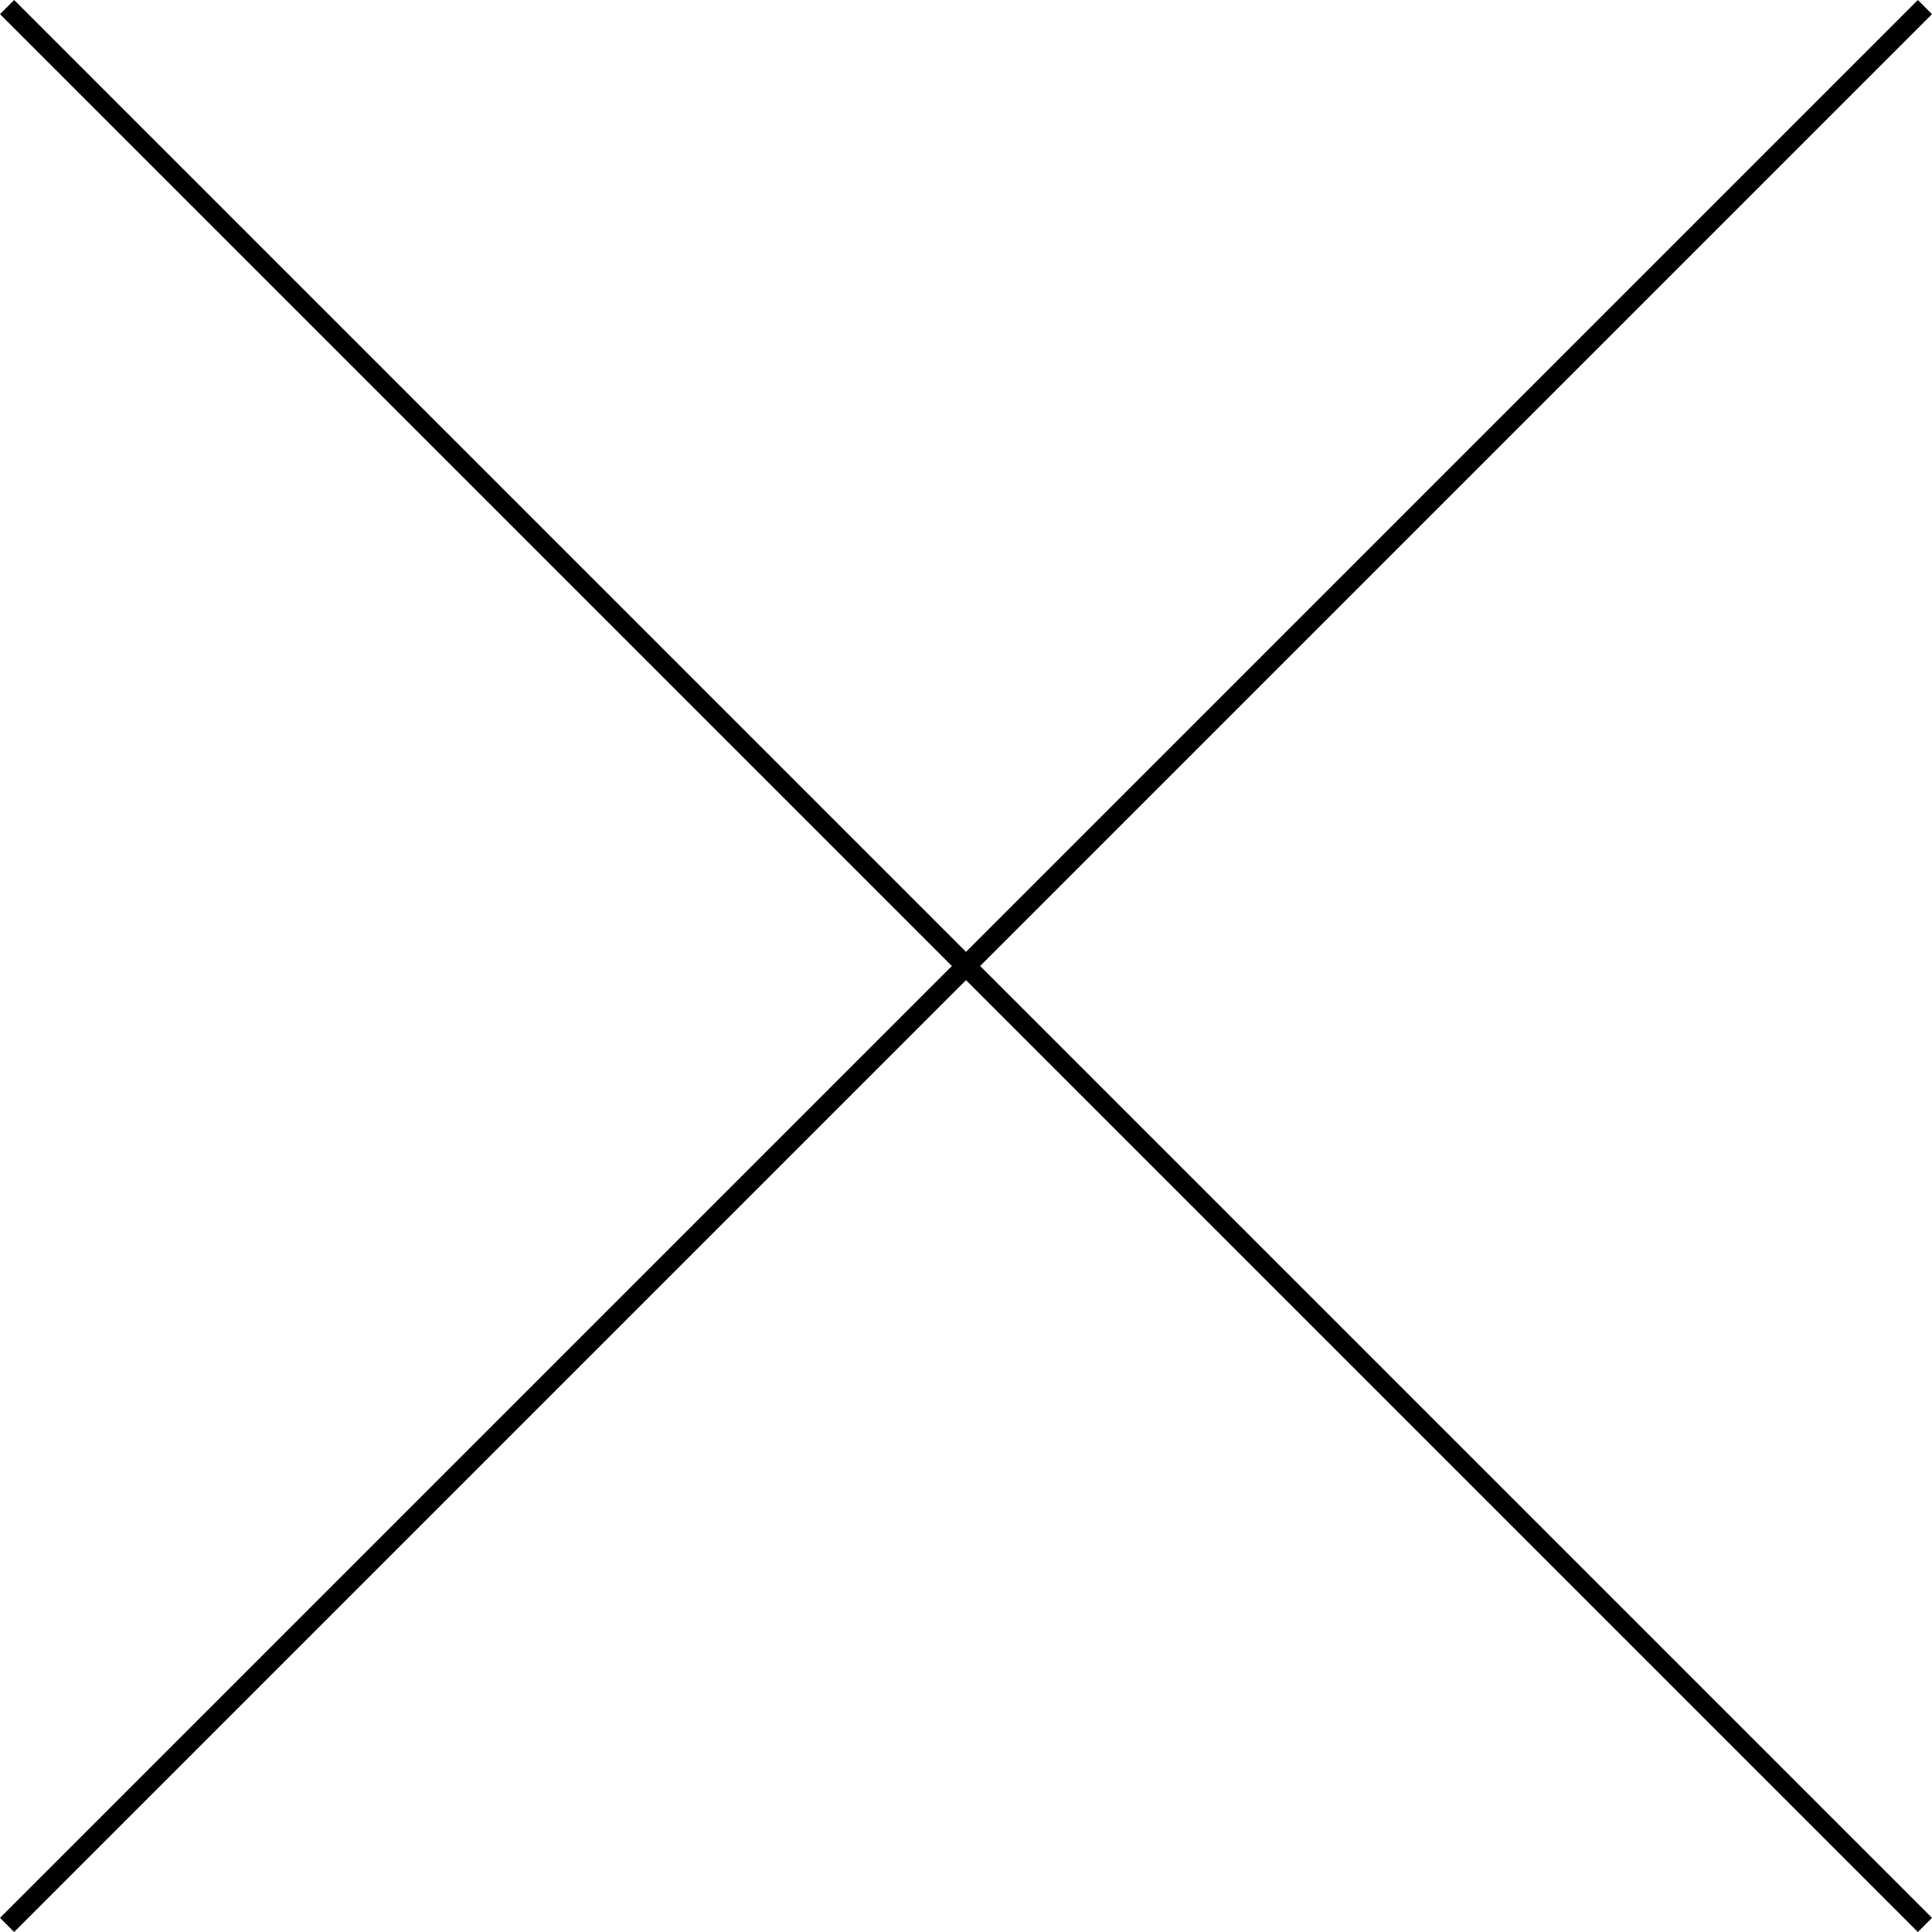
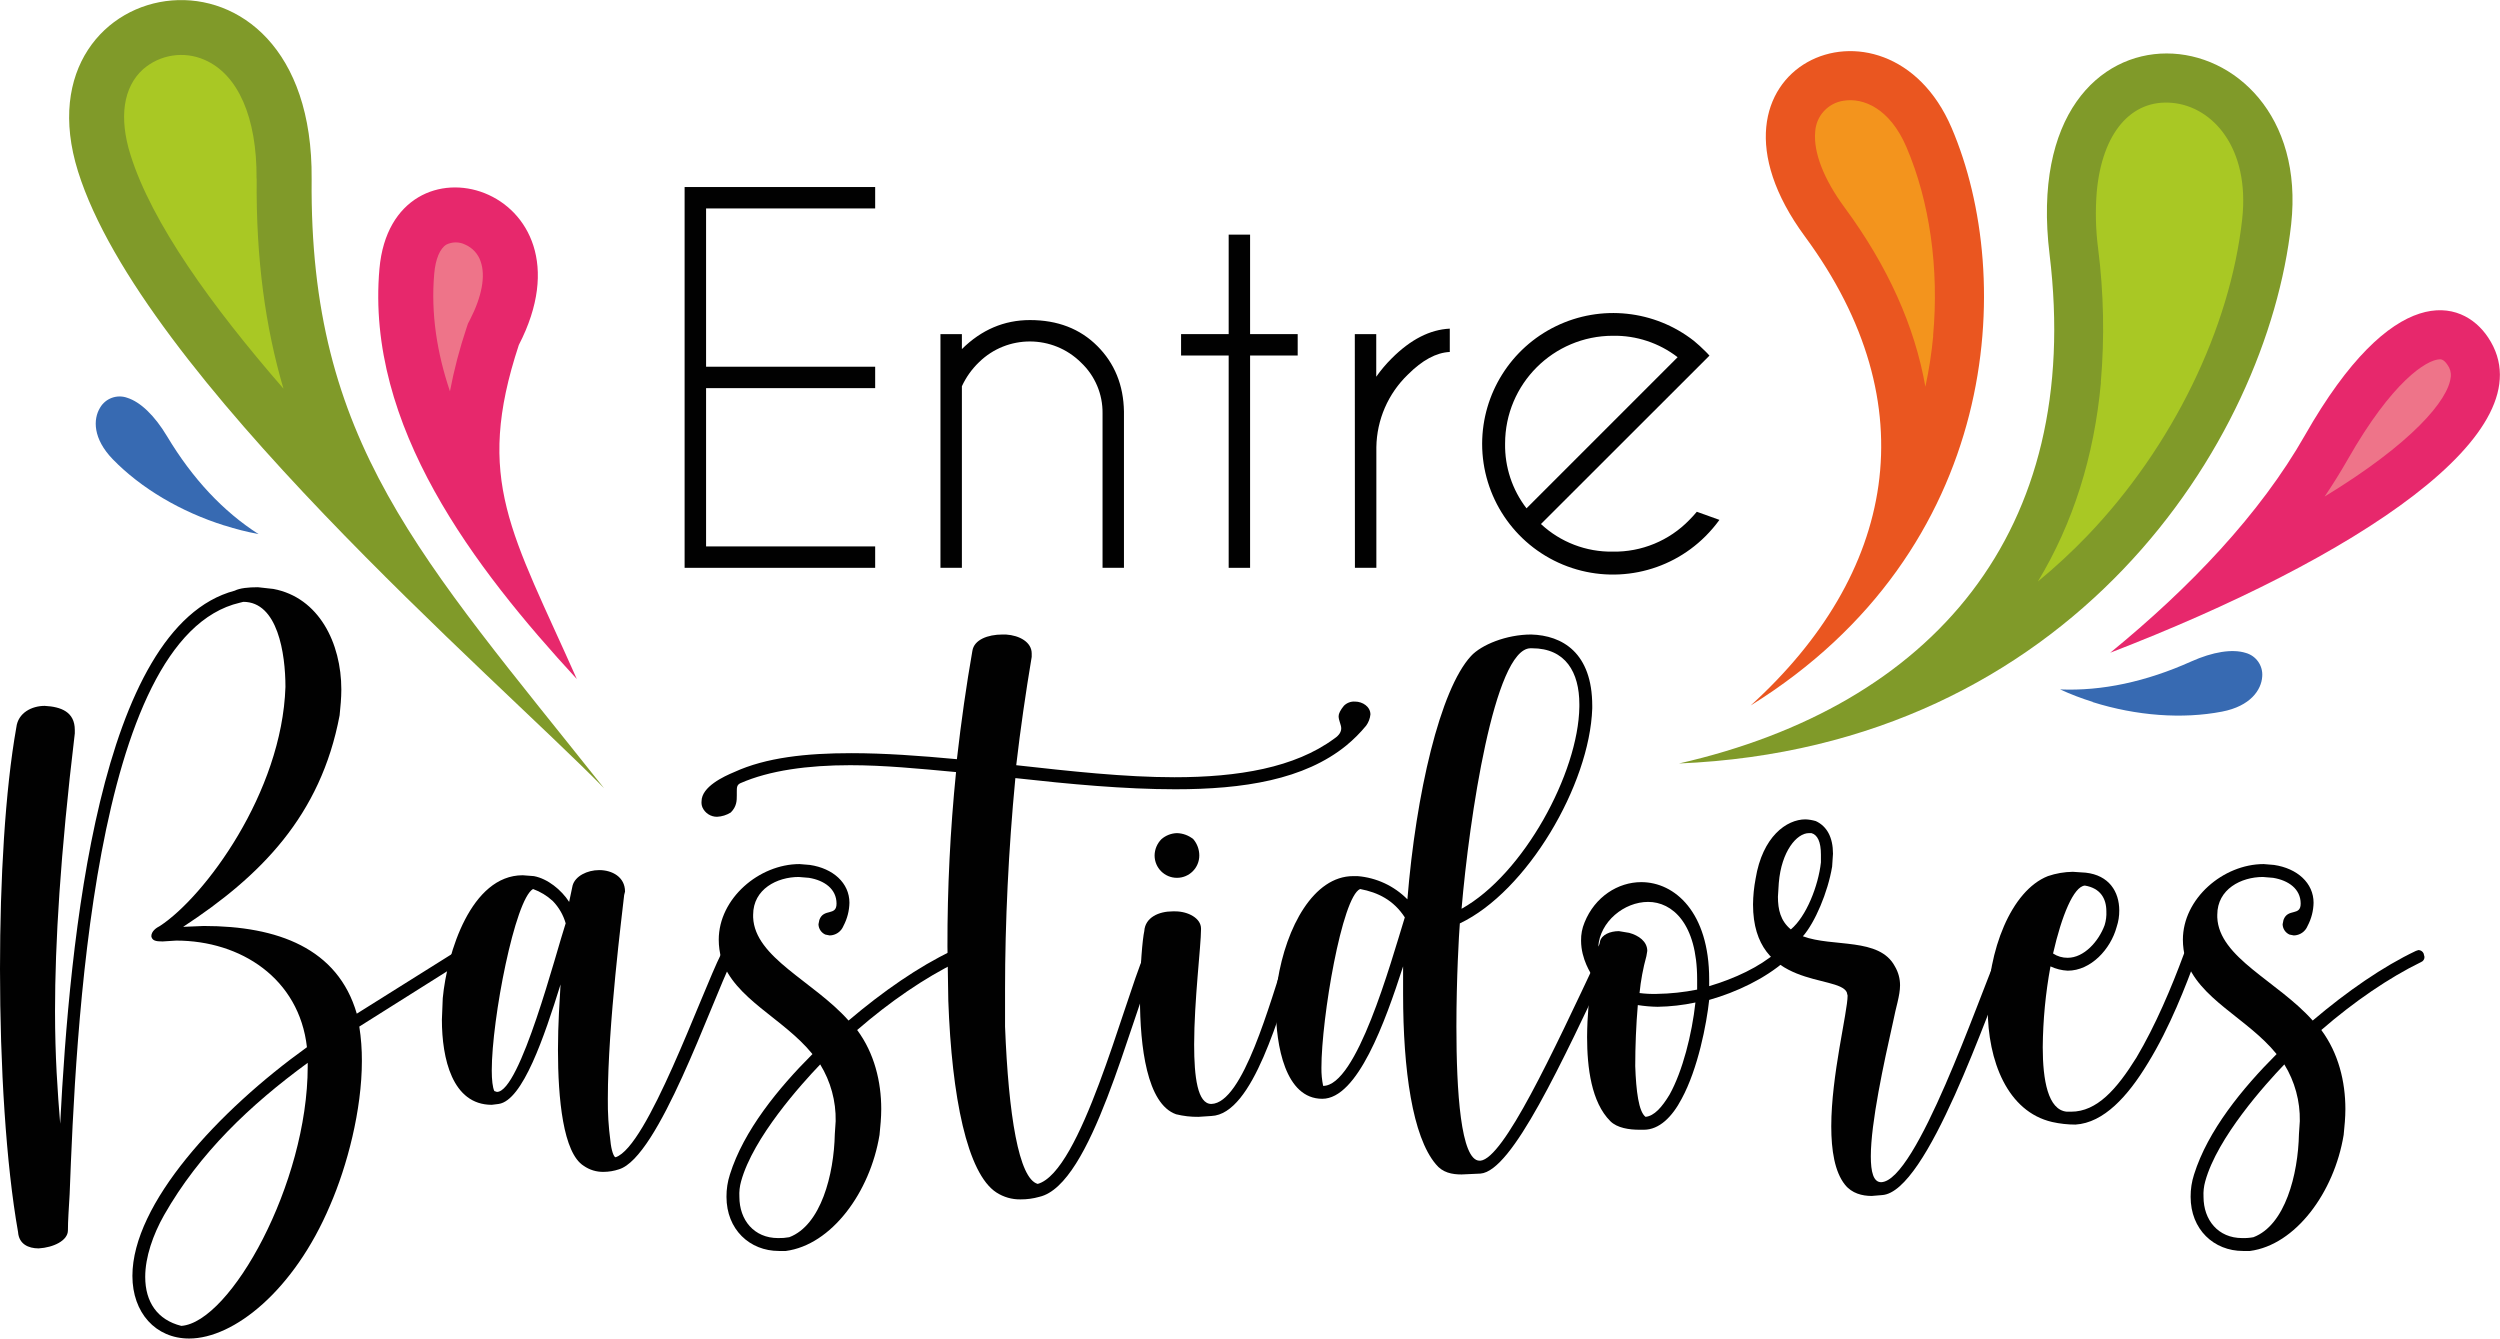
- <svg xmlns="http://www.w3.org/2000/svg" id="Layer_1" data-name="Layer 1" viewBox="0 0 579.74 579.74">
+ <svg xmlns="http://www.w3.org/2000/svg" id="Capa_1" data-name="Capa 1" viewBox="0 0 872.32 467.1">
  <defs>
-     <style>.cls-1{fill:none;stroke:#000;stroke-miterlimit:10;stroke-width:6px;}</style>
+     <style>.cls-1{fill:#010101;}.cls-2{fill:#809a29;}.cls-2,.cls-3,.cls-4{fill-rule:evenodd;}.cls-3{fill:#ea5620;}.cls-4{fill:#e7286c;}.cls-5{fill:#a9c824;}.cls-6{fill:#f3941d;}.cls-7{fill:#ee7489;}.cls-8{fill:#376ab2;}</style>
  </defs>
-   <line class="cls-1" x1="2.12" y1="2.12" x2="577.62" y2="577.62" />
-   <line class="cls-1" x1="2.12" y1="577.62" x2="577.62" y2="2.12" />
+   <path class="cls-1" d="M357,99.21v7.47H298v55.23h59v7.47H298v55.23h59v7.47H290.51V99.21Z" transform="translate(-51.63 -33.95)" />
+   <path class="cls-1" d="M387.26,168.72v63.36h-7.48V150.53h7.48v5.23q10.22-10.12,23.75-10.13,14.44,0,23.5,9.05t9.3,22.84v54.56h-7.47v-53.9a23.9,23.9,0,0,0-7.52-17.73,25.35,25.35,0,0,0-35.58-.12A27.82,27.82,0,0,0,387.26,168.72Z" transform="translate(-51.63 -33.95)" />
+   <path class="cls-1" d="M480.35,150.53V115.82h7.47v34.71h16.61V158H487.82v74.08h-7.47V158H463.74v-7.47Z" transform="translate(-51.63 -33.95)" />
+   <path class="cls-1" d="M524.36,150.53h7.48V165.4a47.61,47.61,0,0,1,5.4-6.4q9.87-9.88,20.26-10.38v8.14q-7.07.33-14.62,7.89a35.9,35.9,0,0,0-11,25.33v42.1h-7.48Z" transform="translate(-51.63 -33.95)" />
+   <path class="cls-1" d="M589.31,216.8a35.93,35.93,0,0,0,25.07,9.63,36.33,36.33,0,0,0,26.66-11c.94-.94,1.83-1.91,2.66-2.91l7.89,2.83a47.39,47.39,0,0,1-4.9,5.73,45.64,45.64,0,0,1-77.9-32.31,45.72,45.72,0,0,1,73.91-35.87q2,1.65,4,3.65c.5.5,1,1,1.41,1.49l-5.65,5.65ZM637,158.59a35.94,35.94,0,0,0-22.59-7.48,37.62,37.62,0,0,0-37.61,37.62,36,36,0,0,0,7.47,22.59Z" transform="translate(-51.63 -33.95)" />
+   <path class="cls-1" d="M97.83,479.15c0-25.2,30-57.6,60.9-79.8-2.71-24-23.1-37.2-45.6-37.2l-4.8.3c-2.4,0-3.6-.3-3.9-1.8,0-1.8,1.8-3,3-3.6,15.6-10.2,42.59-46.5,43.8-83.4,0-11.7-2.7-29.7-14.7-29.7l-1.2.3c-51.6,12-57.3,151.5-59.4,206.4-.3,5.1-.6,9.3-.6,12.6,0,3.6-5.1,6-10.2,6.3-3.6,0-6.9-1.5-7.2-5.7-4.2-23.7-6.3-57.9-6.3-91.8,0-31.2,1.8-62.4,5.7-84.3.6-5.1,5.4-7.5,9.9-7.5,5.7.3,10.5,2.1,10.5,8.4v1.2c-5.1,42.6-6.9,73.5-6.9,96.9,0,15.9.9,28.2,1.8,39.3,3.3-64.2,13.5-173.4,60.9-186,1.8-.9,4.8-1.2,8.1-1.2l5.4.6c15.89,3,23.7,18.9,23.7,35.1,0,3-.3,6-.6,9-6.61,35.1-27.6,56.1-54.6,73.8l7.2-.3c25.8,0,46.79,7.8,53.39,30.6l35.4-22.2a2.32,2.32,0,0,1,2.1,2.4,2.59,2.59,0,0,1-.9,1.8L177,392.15a75.08,75.08,0,0,1,.9,12c0,17.1-5.11,36.6-11.11,50.4C154.23,484.25,133.23,501,117.63,501,105.93,501,97.83,492,97.83,479.15ZM159,406v-1.2c-20.1,14.7-37.8,31.5-50.1,53.1-3.9,6.89-6.6,14.7-6.6,21.6,0,8.7,4.2,15,12.6,17.09C132,495.34,159,447.05,159,406Z" transform="translate(-51.63 -33.95)" />
+   <path class="cls-1" d="M255.32,440.75c-7.2-4.5-9-23.4-9-40.5,0-9,.6-17.4.9-22.8-5.7,18.3-13.2,40.5-21.6,41.7l-2.4.3c-13.8,0-17.4-16.2-17.4-29.7l.3-7.5c1.5-15.9,9.9-42.9,27.9-42.9l3.9.3c4.8.9,9.6,4.8,12.3,9l1.2-5.7c.9-3.3,5.1-5.4,9.3-5.4,4.5,0,9,2.4,9,7.5l-.3,1.2c-.6,5.7-5.7,45.3-5.7,71.1a101.31,101.31,0,0,0,.9,14.7c.3,3.3,1.2,5.7,1.8,5.7,11.1-3.6,29.7-56.7,36.9-71.1a2.26,2.26,0,0,1,2.1-1.2,2.22,2.22,0,0,1,2.1,2.1,3,3,0,0,1-.3,1.2c-7.8,15.9-25.8,69-39.6,73.2a17,17,0,0,1-5.4.9A11.67,11.67,0,0,1,255.32,440.75Zm-6.3-84.6a18.43,18.43,0,0,0-4.5-7.8,20.33,20.33,0,0,0-6.9-4.2c-6.3,3.6-14.4,45.3-14.4,63.3,0,3.3.3,6,.9,7.2l.9.3C233.12,415,245.72,366.05,249,356.15Z" transform="translate(-51.63 -33.95)" />
+   <path class="cls-1" d="M323.42,470.45c-10.2,0-18.3-7.5-18.3-18.9a24.72,24.72,0,0,1,1.2-7.8c4.8-15.3,16.8-30,28.8-42-10.2-12.6-27.3-19.2-31.8-33.3a25,25,0,0,1-.9-6.6c0-14.4,14.1-26.4,28.2-26.4l3.6.3c8.1,1.2,13.8,6.3,13.8,13.2a18,18,0,0,1-2.1,8.1,5.26,5.26,0,0,1-4.8,3.3l-1.5-.3a4.05,4.05,0,0,1-2.4-3.6l.3-1.5c1.5-4.2,6-1.2,6-5.7,0-5.1-4.2-8.1-9.6-9l-3.6-.3c-7.5,0-15.9,4.2-15.9,13.2v.9c.6,14.1,21,22.2,33.3,36,12-10.2,24.6-18.9,36-24.3l.9-.3a2,2,0,0,1,1.8,1.2l.3,1.2a1.87,1.87,0,0,1-1.2,1.8c-11.1,5.4-23.4,13.8-34.8,23.7,6,8.1,8.4,18,8.4,27.6,0,3-.3,6-.6,9-3.3,20.1-16.8,38.4-32.7,40.5Zm3.6-4.8c11.1-4.2,15.6-21.9,15.9-36l.3-4.5a36.54,36.54,0,0,0-5.4-19.8c-6.6,6.9-23.4,25.5-27.6,40.8a16.61,16.61,0,0,0-.6,5.4c0,8.1,5.1,14.4,13.5,14.4A18.45,18.45,0,0,0,327,465.65Z" transform="translate(-51.63 -33.95)" />
+   <path class="cls-1" d="M399.32,450.05c-10.2-6.6-15.6-33.3-16.8-66.9l-.3-18.9a599.62,599.62,0,0,1,3-60.9c-12.9-1.2-25.2-2.4-36.9-2.4-14.7,0-28.2,1.8-38.4,6.3-1.2.6-1.2,1.5-1.2,3v1.2c0,1.8,0,3.9-2.1,6a10,10,0,0,1-4.8,1.5,5.54,5.54,0,0,1-5.1-3.3,4.45,4.45,0,0,1-.3-2.1c0-5.1,7.8-8.7,11.4-10.2,11.1-5.1,25.2-6.6,40.8-6.6,11.7,0,24,.9,36.9,2.1q2.25-19.8,5.4-37.8c.6-3.9,5.4-5.7,10.5-5.7h1.2c4.8.3,9,2.7,9,6.6v1.2c-2.1,12.6-3.9,24.9-5.4,37.8,18.9,2.1,37.8,4.2,55.2,4.2,22.2,0,42-3.3,55.8-13.5,1.79-1.2,2.4-2.4,2.4-3.6s-.91-2.7-.91-4.2c0-.9.6-2.1,1.81-3.6a5,5,0,0,1,3.89-1.5c2.71,0,5.4,1.8,5.4,4.5a8,8,0,0,1-1.49,3.9,50.54,50.54,0,0,1-6.9,6.9c-14.71,12-36,15.3-59.7,15.3-17.7,0-36.9-1.8-55.8-3.9-2.4,24.9-3.6,50.7-3.6,73.5v13.2c1.2,30.9,4.8,53.1,11.4,54.9,15-4.2,29.7-62.4,37.2-80.1a3.1,3.1,0,0,1,2.1-1.5l1.2.3a2.53,2.53,0,0,1,1.2,2.1l-.3.9c-9.6,22.2-22.5,78.6-40.8,82.8a23.4,23.4,0,0,1-6.6.9A15,15,0,0,1,399.32,450.05Z" transform="translate(-51.63 -33.95)" />
+   <path class="cls-1" d="M462,422.75c-10.2-3.6-12.6-23.7-12.6-40.5,0-11.1.9-20.7,1.5-23.4.3-4.8,5.1-6.9,9.9-6.9h.9c4.5,0,9,2.4,9,6v.3c0,5.7-2.4,24.9-2.4,40.2,0,11.4,1.2,20.7,6,20.7,11.1-.3,20.4-35.4,26.1-52.2a2.6,2.6,0,0,1,2.1-1.5l1.2.3a2.14,2.14,0,0,1,.9,1.8v.9c-6.6,18.9-15.6,54.3-30.3,54.9l-4.5.3A31,31,0,0,1,462,422.75Zm-7.5-90.3a8.2,8.2,0,0,1,2.4-5.7,8.62,8.62,0,0,1,5.4-2.1,9.47,9.47,0,0,1,5.7,2.1,8.81,8.81,0,0,1,2.1,5.7,7.8,7.8,0,0,1-15.6,0Z" transform="translate(-51.63 -33.95)" />
+   <path class="cls-1" d="M552.61,440.15c-8.1-9.6-11.4-32.7-11.4-59.4v-9.6c-6.3,19.5-15.9,46.2-28.2,46.2-12.9,0-16.19-18.6-16.19-31.8a72.16,72.16,0,0,1,.6-9.3c3-18.9,12.6-36.6,26.39-36.6h1.5a27.61,27.61,0,0,1,17.4,8.1c3-36.9,11.4-73.2,22.2-84.9,3.6-3.9,12.3-7.5,21-7.5,10.8.3,21.3,6.3,21.3,24.9v.9c-.9,26.7-22.8,63.9-46.2,75-.3,3.6-1.2,19.2-1.2,36,0,22.5,1.5,46.8,8.1,46.8h.3c8.1-.9,24.9-36.9,41.4-72,.6-1.2.9-1.5,2.1-1.5a2.27,2.27,0,0,1,1.2.3,2,2,0,0,1,1.2,1.8,2.32,2.32,0,0,1-.3.9c-17.4,36.6-34.5,74.1-45.6,75l-6.6.3C558.31,443.75,555,443.15,552.61,440.15Zm-10.8-86.1c-3.9-6-9.3-8.7-15.6-9.9-6.3,2.7-13.5,45-13.5,62.4a29.46,29.46,0,0,0,.6,6.3C525,412.85,536.71,370.55,541.81,354.05Zm60.9-73.5v-.9c0-11.1-4.8-19.5-16.5-19.5h-.6c-12.6.3-21.3,59.4-24,90.9C583.21,339.05,602.41,303.65,602.71,280.55Z" transform="translate(-51.63 -33.95)" />
+   <path class="cls-1" d="M623.71,428.15c-3.6,0-7.8-.6-10.2-3-6.6-6.6-8.1-18.6-8.1-29.4a138.65,138.65,0,0,1,1.8-21.3c-.3-.6-3.9-5.7-3.9-12.3a15.67,15.67,0,0,1,1.2-6.3c3.6-9,11.7-14.1,19.8-14.1,11.7,0,23.7,10.5,23.7,33.9v2.4c9-2.7,17.4-6.6,23.7-12a2.29,2.29,0,0,1,1.5-.6,1.65,1.65,0,0,1,1.5.9,2.29,2.29,0,0,1,.6,1.5,2.74,2.74,0,0,1-.9,1.5c-6.9,6-16.8,10.8-26.4,13.5-.9,8.4-3.9,24-9.6,34.5-3.3,6.3-7.8,10.8-13.2,10.8Zm20.1-48.9v-3.6c0-19.5-8.7-27-17.1-27s-16.8,6.9-17.4,15.6a4.26,4.26,0,0,0,.6-1.8c.6-2.4,3.6-3.6,6.6-3.6l3.6.6c3.3.9,6.3,3,6.3,6.3l-.3,1.8a77,77,0,0,0-2.4,12.9,38.25,38.25,0,0,0,6,.3A77.77,77.77,0,0,0,643.81,379.25Zm-9.6,36.6c4.5-8.1,7.8-21,9-32.1a68.5,68.5,0,0,1-13.2,1.5,49.24,49.24,0,0,1-6.9-.6c-.6,6.9-.9,14.4-.9,21.3.3,8.7,1.2,15.9,3.6,17.7C628.81,423.35,631.51,420.35,634.21,415.85Z" transform="translate(-51.63 -33.95)" />
+   <path class="cls-1" d="M695.41,447.35c-3.6-4.5-4.8-12-4.8-20.4,0-17.7,5.7-39.9,5.7-45.6l-.3-1.2c-3-6.3-32.7-.9-32.7-30.6a50.7,50.7,0,0,1,.9-9c2.4-14.7,10.8-20.7,17.4-20.7a15.06,15.06,0,0,1,3.6.6c3.9,1.8,6,5.7,6,11.4l-.3,4.5c-1.5,9-6,19.5-10.2,24.3,10.5,3.9,26.7.3,32.1,10.5a12.85,12.85,0,0,1,1.8,6.6c0,3.6-1.5,7.8-2.4,12.6-3.3,14.7-7.8,35.4-7.8,47.1,0,5.4.9,9,3.6,9,12.3-.3,33.89-63.9,40.79-79.8a2,2,0,0,1,2.11-1.2l.9.3a2.53,2.53,0,0,1,1.2,2.1v.6c-7.8,18-28.81,81.6-44.7,82.5l-3.6.3C701.41,451.25,697.81,450.35,695.41,447.35ZM687,334.85v-2.7c0-4.5-1.2-6.9-3.3-7.5h-.9c-4.2,0-9.6,6.3-10.5,17.4l-.3,4.8c0,4.5.9,8.4,4.5,11.4C681.91,353.75,686.11,343,687,334.85Z" transform="translate(-51.63 -33.95)" />
+   <path class="cls-1" d="M767.7,425.45c-15.6-3.6-22.5-21.3-22.5-39.6,0-20.1,8.1-41.1,21-46.2a27.87,27.87,0,0,1,8.7-1.5l4.5.3c8.1.9,11.7,6.6,11.7,13.2a17.47,17.47,0,0,1-.9,5.7c-2.1,7.8-9,15.3-17.1,15.3a16,16,0,0,1-6-1.5,163.46,163.46,0,0,0-2.7,28.2c0,11.4,1.8,21.9,8.4,22.5h1.5c9,0,15.9-7.8,22.8-18.9,6.6-11.1,12.3-24.6,16.5-36a2.26,2.26,0,0,1,2.1-1.5l1.2.3c.9.3.9,1.2.9,1.8v.9c-3.3,9-9,24-16.8,36.6-6.9,11.4-15.3,20.7-25.2,21.3A37.24,37.24,0,0,1,767.7,425.45Zm18.3-68.7a14,14,0,0,0,.6-4.8c0-4.5-2.1-8.1-7.5-9-3.9.3-8.1,10.5-11.1,23.7a9,9,0,0,0,5.1,1.5C778.8,368.15,783.9,362.45,786,356.75Z" transform="translate(-51.63 -33.95)" />
+   <path class="cls-1" d="M834.3,470.45c-10.2,0-18.3-7.5-18.3-18.9a24.72,24.72,0,0,1,1.2-7.8c4.8-15.3,16.8-30,28.8-42-10.2-12.6-27.3-19.2-31.8-33.3a25,25,0,0,1-.9-6.6c0-14.4,14.1-26.4,28.2-26.4l3.6.3c8.1,1.2,13.8,6.3,13.8,13.2a18,18,0,0,1-2.1,8.1,5.26,5.26,0,0,1-4.8,3.3l-1.5-.3a4.05,4.05,0,0,1-2.4-3.6l.3-1.5c1.5-4.2,6-1.2,6-5.7,0-5.1-4.2-8.1-9.6-9l-3.6-.3c-7.5,0-15.9,4.2-15.9,13.2v.9c.6,14.1,21,22.2,33.3,36,12-10.2,24.6-18.9,36-24.3l.9-.3a2,2,0,0,1,1.8,1.2l.3,1.2a1.87,1.87,0,0,1-1.2,1.8c-11.1,5.4-23.4,13.8-34.8,23.7,6,8.1,8.4,18,8.4,27.6,0,3-.3,6-.6,9-3.3,20.1-16.8,38.4-32.7,40.5Zm3.6-4.8c11.1-4.2,15.6-21.9,15.9-36l.3-4.5a36.54,36.54,0,0,0-5.4-19.8c-6.6,6.9-23.4,25.5-27.6,40.8a16.61,16.61,0,0,0-.6,5.4c0,8.1,5.1,14.4,13.5,14.4A18.45,18.45,0,0,0,837.9,465.65Z" transform="translate(-51.63 -33.95)" />
+   <path class="cls-2" d="M637.48,300.35c136.88-5.75,205.22-112.18,213.6-188.13S755,25.7,766.78,122.7s-41,157.52-129.3,177.65" transform="translate(-51.63 -33.95)" />
+   <path class="cls-3" d="M662.49,280.11c87.26-54.19,92.66-148.89,70.11-201.55S638,57.49,681.42,116.47s31.32,118-18.93,163.64" transform="translate(-51.63 -33.95)" />
+   <path class="cls-4" d="M787.9,261.75c27.79-22.7,52.32-48.38,68-75.95,30.59-53.73,54.67-48.05,63.94-34.05,21.8,32.87-47,77.23-132,110" transform="translate(-51.63 -33.95)" />
+   <path class="cls-5" d="M784.71,167.34c-2.37,25.93-9.73,49.17-22,69.51a202.22,202.22,0,0,0,17.35-16.07c29.57-30.91,49.73-72.18,53.94-110.42,2.7-24.83-10.33-39.24-24.44-40.52-14.36-1.32-24.44,10.56-26.31,31a94.82,94.82,0,0,0,.47,19.81,220.9,220.9,0,0,1,.94,46.7" transform="translate(-51.63 -33.95)" />
+   <path class="cls-6" d="M726.14,151.13c2.13-23.44-1.16-46.84-9.29-65.83C711.05,71.72,701.76,68,695,69.08A11.62,11.62,0,0,0,685,80c-.64,7.13,3,16.48,10.25,26.34,15.08,20.46,24.5,41.41,28.2,62.56a150.41,150.41,0,0,0,2.73-17.74" transform="translate(-51.63 -33.95)" />
+   <path class="cls-7" d="M906.8,165.39a6.08,6.08,0,0,0-1.2-4.17c-1.29-1.94-2.3-1.9-2.69-1.9-4.62.18-16.58,7.69-32.08,34.93-2.49,4.34-5.15,8.65-8.06,12.95,30.27-18.43,43.28-33.65,44-41.81" transform="translate(-51.63 -33.95)" />
+   <path class="cls-8" d="M781.79,278.92c15.31,4.82,31.36,6,45.19,3.33,9.9-1.91,13.7-7.57,14-12.22a7.88,7.88,0,0,0-5.78-8.27h0c-4.65-1.45-11.41-.39-19,3-15.8,7.09-31.12,10.35-45.75,9.75a95.15,95.15,0,0,0,11.44,4.37" transform="translate(-51.63 -33.95)" />
+   <path class="cls-2" d="M262.42,309C224.31,270.05,101.07,164.7,78.85,93.75s82.33-89,81.52,2.72S198,227.9,262.42,309" transform="translate(-51.63 -33.95)" />
+   <path class="cls-4" d="M252.9,270.89c-35.78-38.84-73.72-88.31-68.87-143.18,4.47-50.36,77.24-28.78,48.63,26.62-15.59,47.28-2.39,65.51,20.24,116.56" transform="translate(-51.63 -33.95)" />
+   <path class="cls-5" d="M141.19,96.27c-.26,28.09,3.05,51.84,9.34,73.28C125.38,140.62,104.58,111.69,97.17,88c-4.09-13-2.54-23.62,4.35-29.86A20.25,20.25,0,0,1,123,54.83c11.71,5.06,18.31,20.17,18.15,41.44" transform="translate(-51.63 -33.95)" />
+   <path class="cls-7" d="M219.32,125.14c1.81,5,.48,12.25-3.71,20.39l-.7,1.34-.48,1.45a170.89,170.89,0,0,0-5.8,22.16c-4.52-13.38-6.71-27.16-5.48-41.09.44-5.07,2-8.75,4.24-10.1a7.41,7.41,0,0,1,6.54,0,9.82,9.82,0,0,1,5.39,5.82" transform="translate(-51.63 -33.95)" />
+   <path class="cls-8" d="M130,217.34c-15.31-4.81-29.15-13-39-23.12-7-7.23-6.9-14-4.46-18A7.89,7.89,0,0,1,96,172.74h0c4.65,1.47,9.58,6.21,13.89,13.39,8.9,14.86,19.61,26.29,31.94,34.17a95.67,95.67,0,0,1-11.88-3" transform="translate(-51.63 -33.95)" />
</svg>
